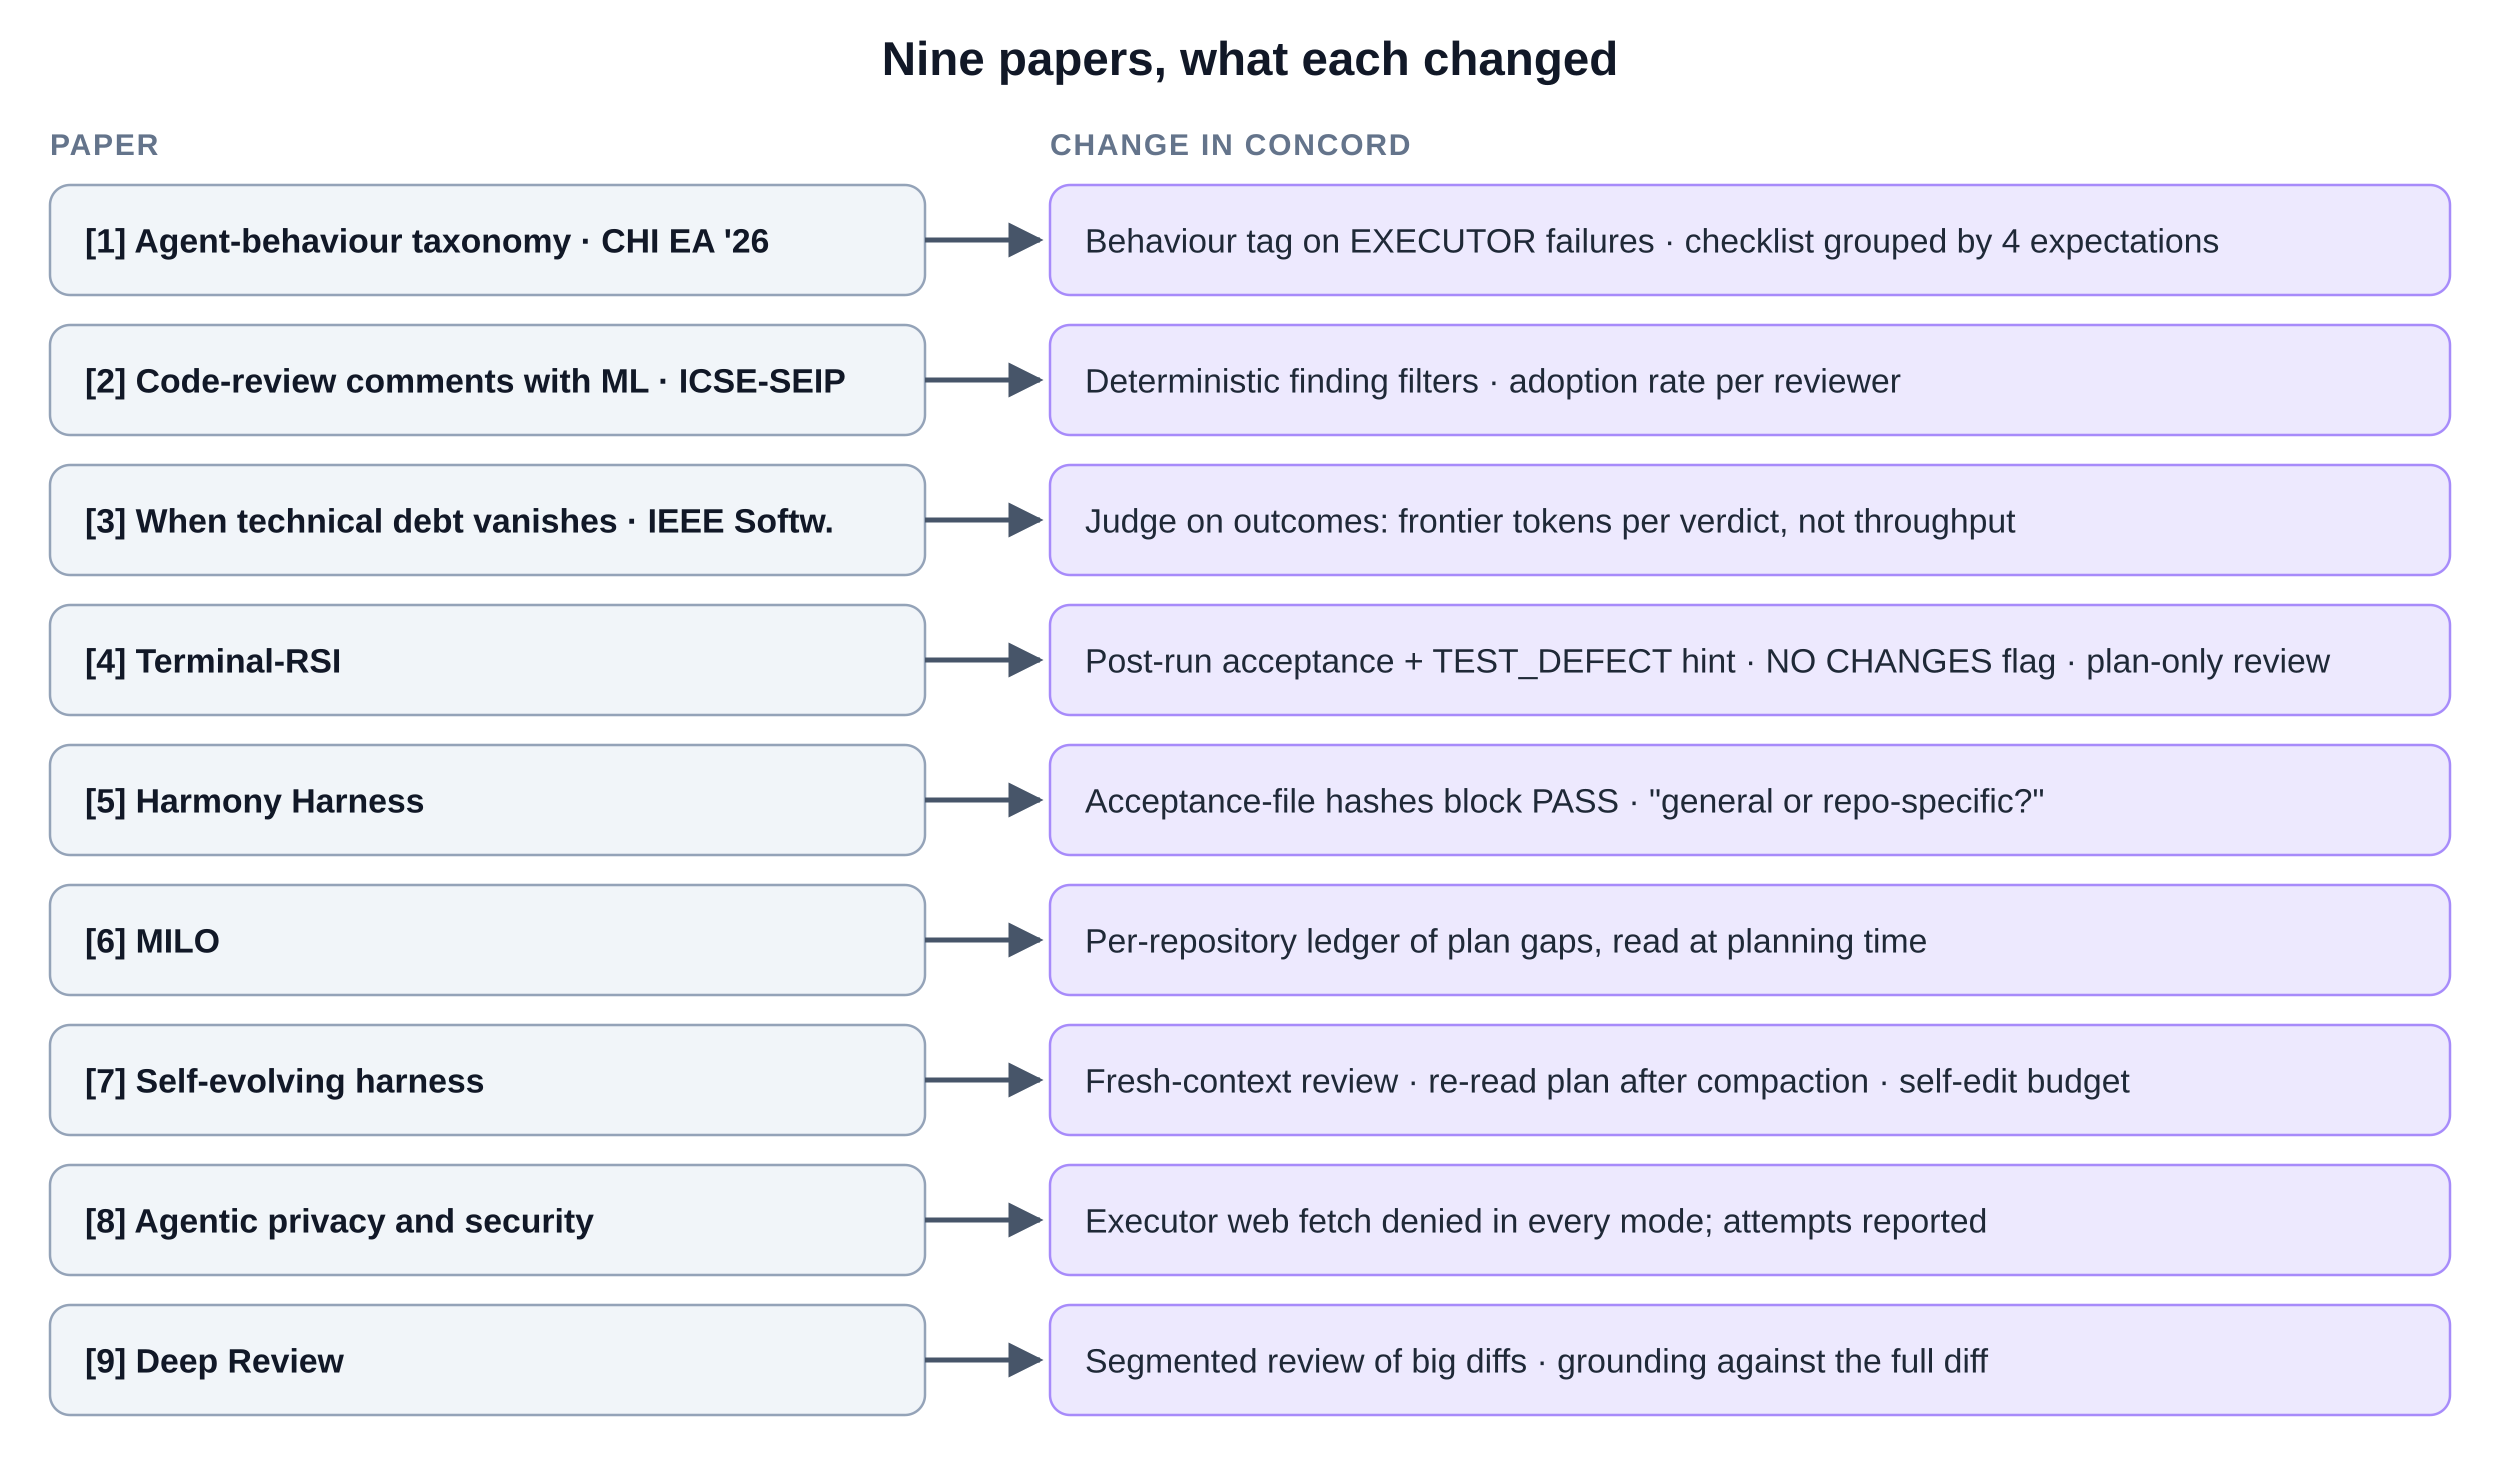
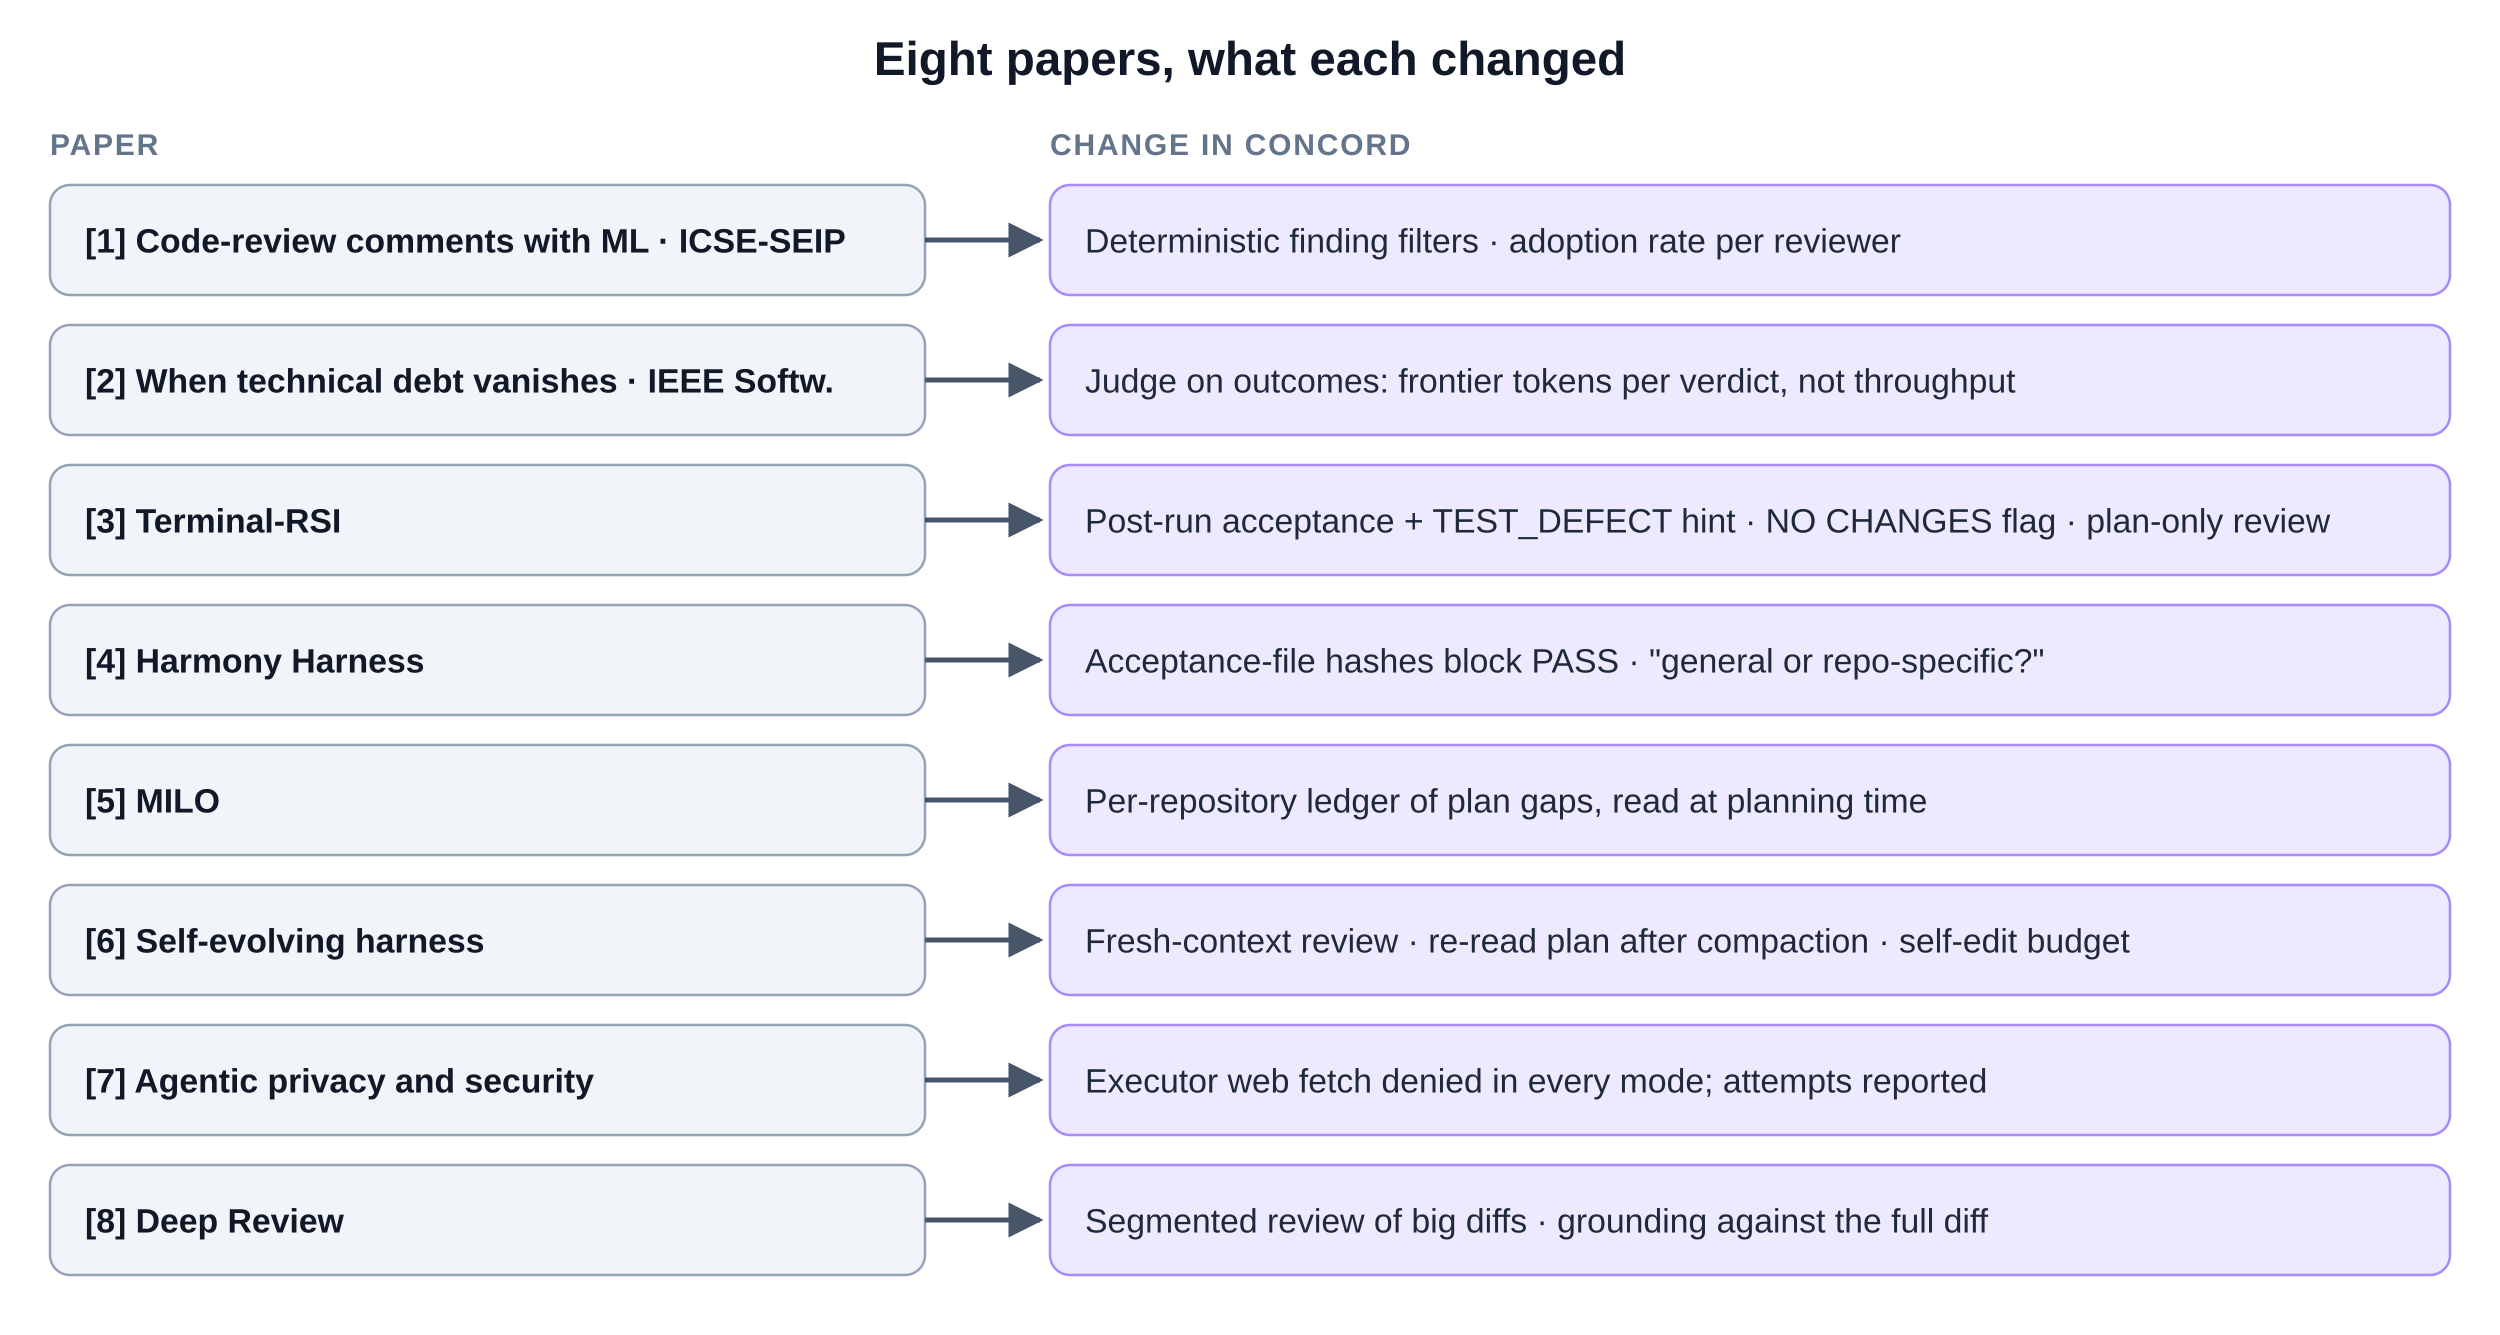
- <svg xmlns="http://www.w3.org/2000/svg" viewBox="0 0 1000 590" width="1000" height="590">
+ <svg xmlns="http://www.w3.org/2000/svg" viewBox="0 0 1000 534" width="1000" height="534">
  <defs>
    <marker id="a" viewBox="0 0 10 10" refX="9" refY="5" markerWidth="7" markerHeight="7" orient="auto-start-reverse">
      <path d="M0,0 L10,5 L0,10 z" fill="#475569" />
    </marker>
    <style>text{font-family:-apple-system,"Helvetica Neue",Arial,sans-serif;fill:#111827}.p{font-size:13.5px;font-weight:600}.c{font-size:13.5px;fill:#1f2937}.h{font-size:12px;font-weight:700;fill:#64748b;letter-spacing:.06em}</style>
  </defs>
-   <rect width="1000" height="590" fill="#ffffff" />
-   <text x="500" y="30" text-anchor="middle" style="font-size:19px;font-weight:700">Nine papers, what each changed</text>
+   <rect width="1000" height="534" fill="#ffffff" />
+   <text x="500" y="30" text-anchor="middle" style="font-size:19px;font-weight:700">Eight papers, what each changed</text>
  <text x="20" y="62" class="h">PAPER</text>
  <text x="420" y="62" class="h">CHANGE IN CONCORD</text>
  <g id="rows">
    <rect x="20" y="74" width="350" height="44" rx="8" fill="#f1f5f9" stroke="#94a3b8" />
-     <text x="34" y="101" class="p">[1] Agent-behaviour taxonomy · CHI EA '26</text>
+     <text x="34" y="101" class="p">[1] Code-review comments with ML · ICSE-SEIP</text>
    <rect x="420" y="74" width="560" height="44" rx="8" fill="#ede9fe" stroke="#a78bfa" />
-     <text x="434" y="101" class="c">Behaviour tag on EXECUTOR failures · checklist grouped by 4 expectations</text>
+     <text x="434" y="101" class="c">Deterministic finding filters · adoption rate per reviewer</text>
    <line x1="370" y1="96" x2="416" y2="96" stroke="#475569" stroke-width="2" marker-end="url(#a)" />
    <rect x="20" y="130" width="350" height="44" rx="8" fill="#f1f5f9" stroke="#94a3b8" />
-     <text x="34" y="157" class="p">[2] Code-review comments with ML · ICSE-SEIP</text>
+     <text x="34" y="157" class="p">[2] When technical debt vanishes · IEEE Softw.</text>
    <rect x="420" y="130" width="560" height="44" rx="8" fill="#ede9fe" stroke="#a78bfa" />
-     <text x="434" y="157" class="c">Deterministic finding filters · adoption rate per reviewer</text>
+     <text x="434" y="157" class="c">Judge on outcomes: frontier tokens per verdict, not throughput</text>
    <line x1="370" y1="152" x2="416" y2="152" stroke="#475569" stroke-width="2" marker-end="url(#a)" />
    <rect x="20" y="186" width="350" height="44" rx="8" fill="#f1f5f9" stroke="#94a3b8" />
-     <text x="34" y="213" class="p">[3] When technical debt vanishes · IEEE Softw.</text>
+     <text x="34" y="213" class="p">[3] Terminal-RSI</text>
    <rect x="420" y="186" width="560" height="44" rx="8" fill="#ede9fe" stroke="#a78bfa" />
-     <text x="434" y="213" class="c">Judge on outcomes: frontier tokens per verdict, not throughput</text>
+     <text x="434" y="213" class="c">Post-run acceptance + TEST_DEFECT hint · NO CHANGES flag · plan-only review</text>
    <line x1="370" y1="208" x2="416" y2="208" stroke="#475569" stroke-width="2" marker-end="url(#a)" />
    <rect x="20" y="242" width="350" height="44" rx="8" fill="#f1f5f9" stroke="#94a3b8" />
-     <text x="34" y="269" class="p">[4] Terminal-RSI</text>
+     <text x="34" y="269" class="p">[4] Harmony Harness</text>
    <rect x="420" y="242" width="560" height="44" rx="8" fill="#ede9fe" stroke="#a78bfa" />
-     <text x="434" y="269" class="c">Post-run acceptance + TEST_DEFECT hint · NO CHANGES flag · plan-only review</text>
+     <text x="434" y="269" class="c">Acceptance-file hashes block PASS · "general or repo-specific?"</text>
    <line x1="370" y1="264" x2="416" y2="264" stroke="#475569" stroke-width="2" marker-end="url(#a)" />
    <rect x="20" y="298" width="350" height="44" rx="8" fill="#f1f5f9" stroke="#94a3b8" />
-     <text x="34" y="325" class="p">[5] Harmony Harness</text>
+     <text x="34" y="325" class="p">[5] MILO</text>
    <rect x="420" y="298" width="560" height="44" rx="8" fill="#ede9fe" stroke="#a78bfa" />
-     <text x="434" y="325" class="c">Acceptance-file hashes block PASS · "general or repo-specific?"</text>
+     <text x="434" y="325" class="c">Per-repository ledger of plan gaps, read at planning time</text>
    <line x1="370" y1="320" x2="416" y2="320" stroke="#475569" stroke-width="2" marker-end="url(#a)" />
    <rect x="20" y="354" width="350" height="44" rx="8" fill="#f1f5f9" stroke="#94a3b8" />
-     <text x="34" y="381" class="p">[6] MILO</text>
+     <text x="34" y="381" class="p">[6] Self-evolving harness</text>
    <rect x="420" y="354" width="560" height="44" rx="8" fill="#ede9fe" stroke="#a78bfa" />
-     <text x="434" y="381" class="c">Per-repository ledger of plan gaps, read at planning time</text>
+     <text x="434" y="381" class="c">Fresh-context review · re-read plan after compaction · self-edit budget</text>
    <line x1="370" y1="376" x2="416" y2="376" stroke="#475569" stroke-width="2" marker-end="url(#a)" />
    <rect x="20" y="410" width="350" height="44" rx="8" fill="#f1f5f9" stroke="#94a3b8" />
-     <text x="34" y="437" class="p">[7] Self-evolving harness</text>
+     <text x="34" y="437" class="p">[7] Agentic privacy and security</text>
    <rect x="420" y="410" width="560" height="44" rx="8" fill="#ede9fe" stroke="#a78bfa" />
-     <text x="434" y="437" class="c">Fresh-context review · re-read plan after compaction · self-edit budget</text>
+     <text x="434" y="437" class="c">Executor web fetch denied in every mode; attempts reported</text>
    <line x1="370" y1="432" x2="416" y2="432" stroke="#475569" stroke-width="2" marker-end="url(#a)" />
    <rect x="20" y="466" width="350" height="44" rx="8" fill="#f1f5f9" stroke="#94a3b8" />
-     <text x="34" y="493" class="p">[8] Agentic privacy and security</text>
+     <text x="34" y="493" class="p">[8] Deep Review</text>
    <rect x="420" y="466" width="560" height="44" rx="8" fill="#ede9fe" stroke="#a78bfa" />
-     <text x="434" y="493" class="c">Executor web fetch denied in every mode; attempts reported</text>
+     <text x="434" y="493" class="c">Segmented review of big diffs · grounding against the full diff</text>
    <line x1="370" y1="488" x2="416" y2="488" stroke="#475569" stroke-width="2" marker-end="url(#a)" />
-     <rect x="20" y="522" width="350" height="44" rx="8" fill="#f1f5f9" stroke="#94a3b8" />
-     <text x="34" y="549" class="p">[9] Deep Review</text>
-     <rect x="420" y="522" width="560" height="44" rx="8" fill="#ede9fe" stroke="#a78bfa" />
-     <text x="434" y="549" class="c">Segmented review of big diffs · grounding against the full diff</text>
-     <line x1="370" y1="544" x2="416" y2="544" stroke="#475569" stroke-width="2" marker-end="url(#a)" />
  </g>
</svg>
